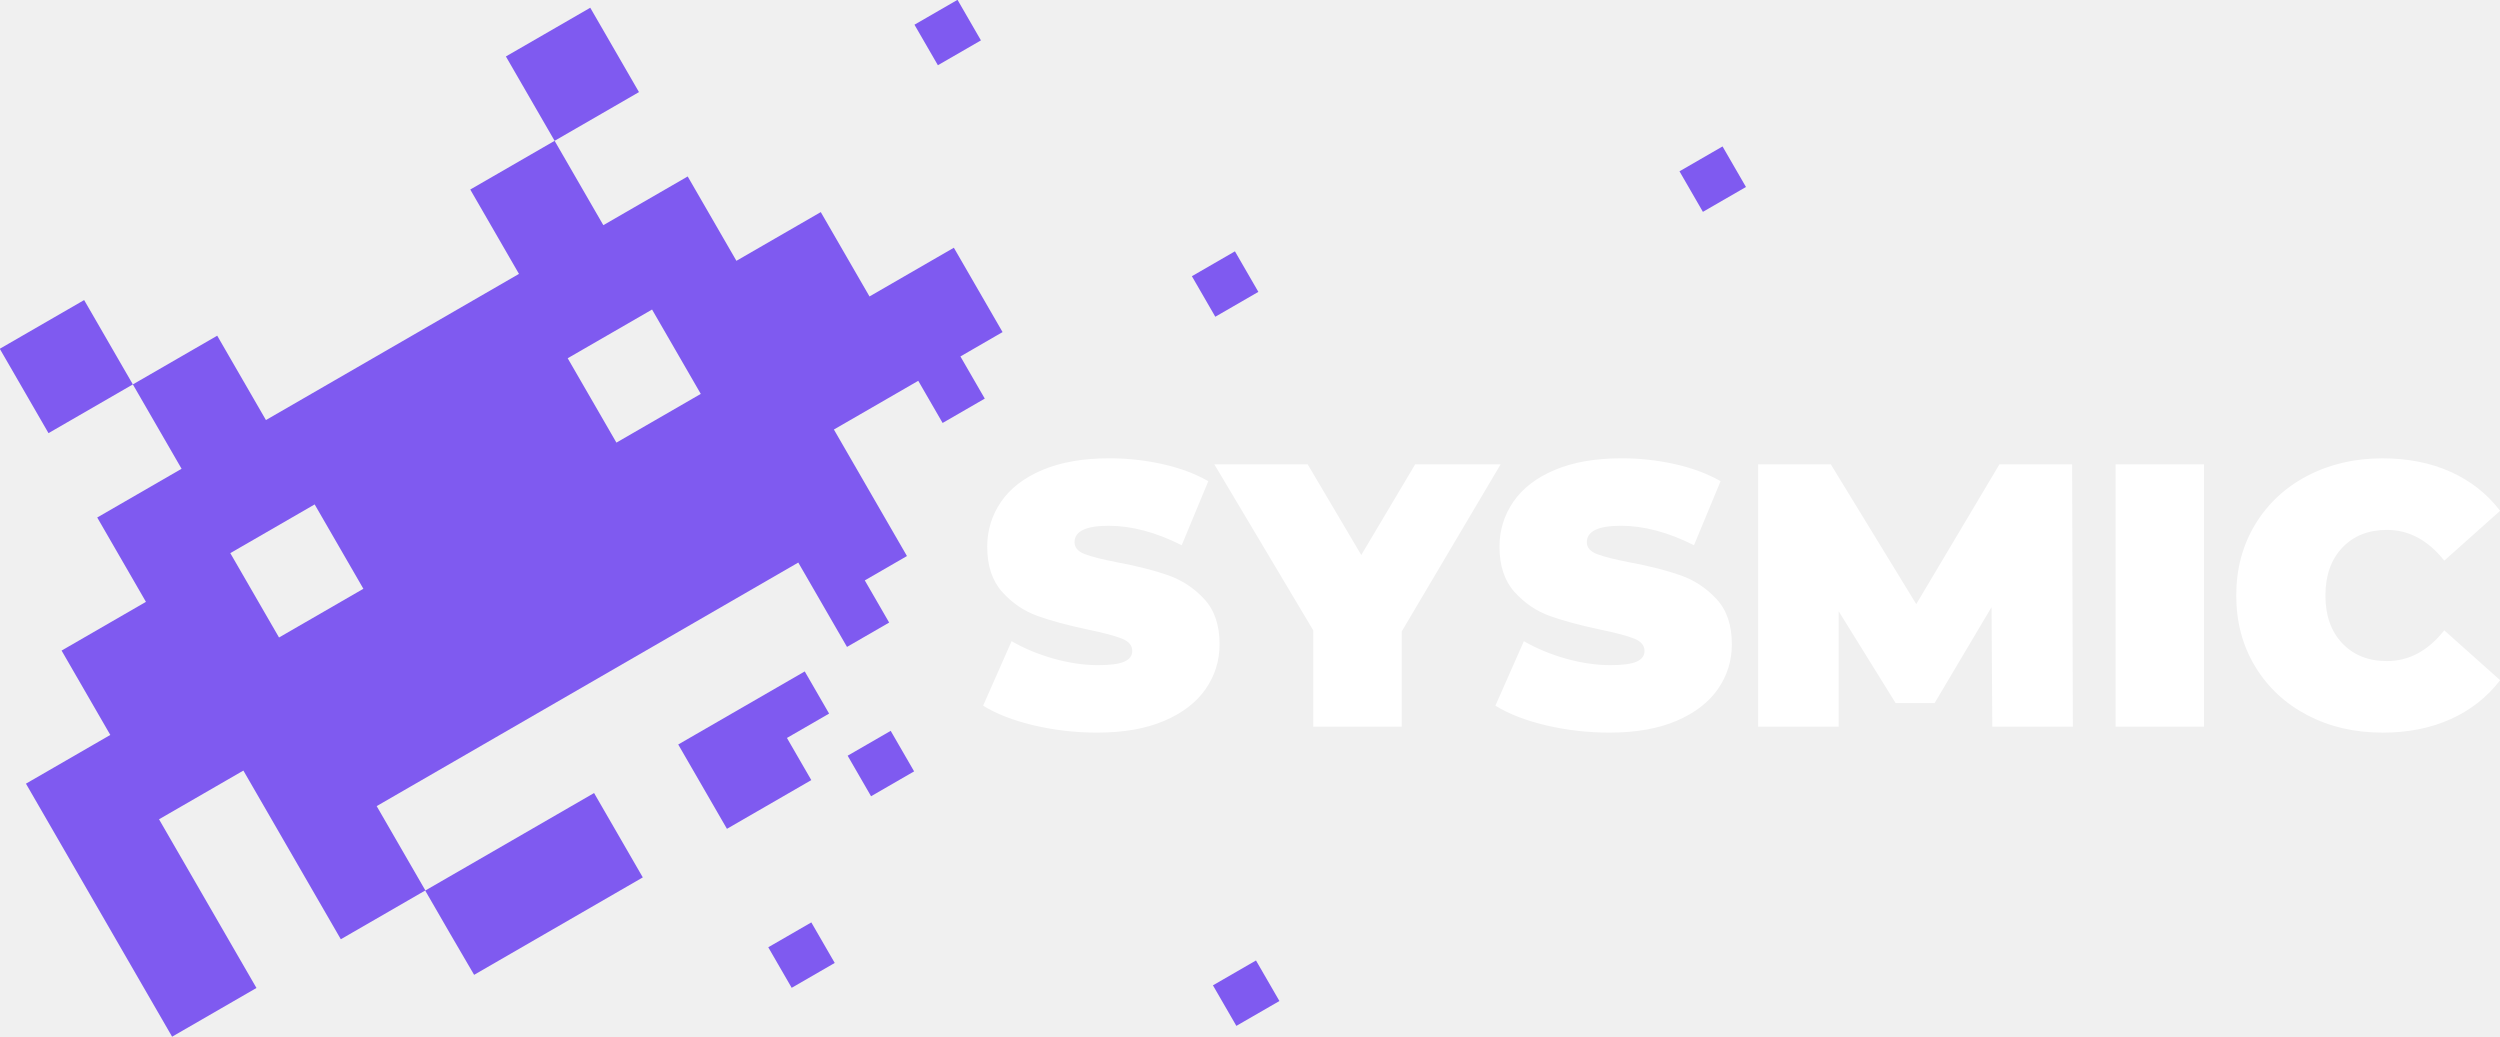
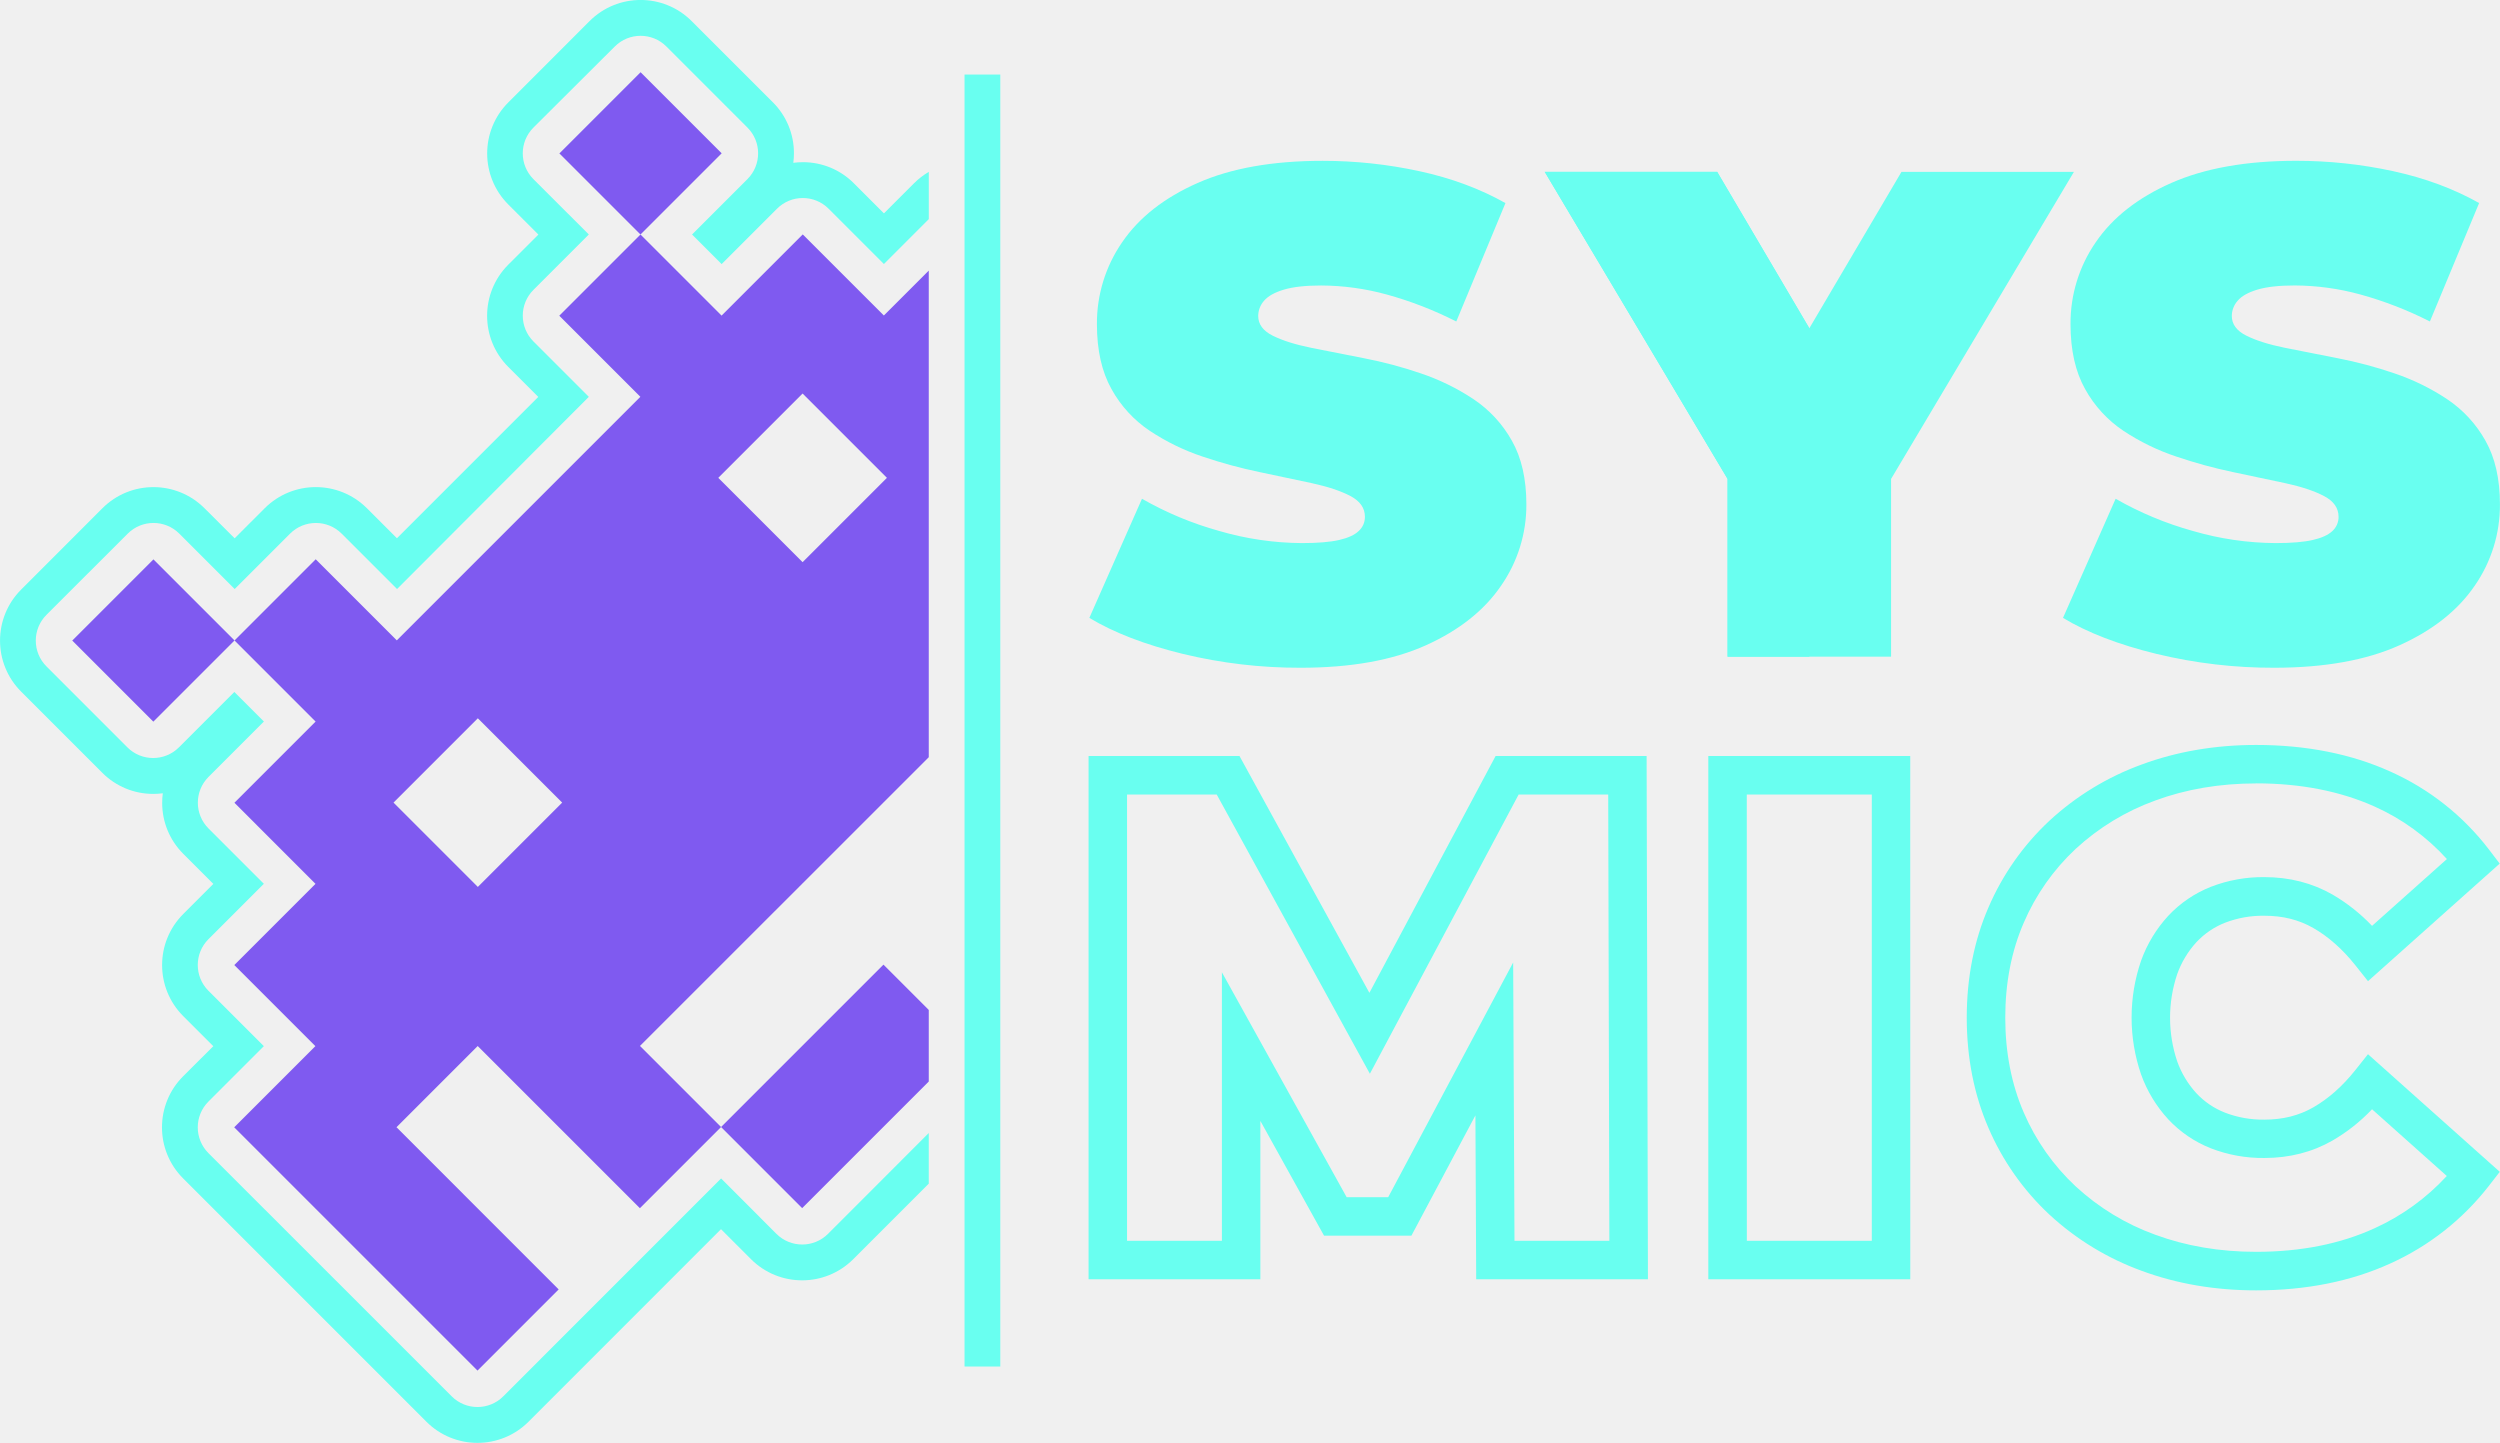
- <svg xmlns="http://www.w3.org/2000/svg" width="617.3" height="256" fill="none" stroke-linecap="square" stroke-miterlimit="10" version="1.1" viewBox="0 0 617.3 256" id="svg28">
-   <defs id="defs32" />
-   <clipPath id="clipPath6">
-     <path d="m0 0h960v720h-960z" id="path4" />
-   </clipPath>
-   <g fill="#000" id="g26">
-     <path d="m 270.974,180.9 q -8.057,0 -15.692,-1.792 -7.621,-1.807 -12.531,-4.865 l 7.034,-15.924 q 4.624,2.681 10.362,4.308 5.738,1.612 11.008,1.612 4.533,0 6.476,-0.873 1.943,-0.873 1.943,-2.635 0,-2.033 -2.546,-3.042 -2.546,-1.024 -8.374,-2.229 -7.486,-1.582 -12.482,-3.374 -5.001,-1.807 -8.705,-5.919 -3.705,-4.126 -3.705,-11.162 0,-6.115 3.419,-11.104 3.433,-5.001 10.227,-7.862 6.807,-2.876 16.521,-2.876 6.672,0 13.099,1.43 6.431,1.43 11.326,4.217 l -6.566,15.818 q -9.534,-4.804 -18.044,-4.804 -8.419,0 -8.419,4.067 0,1.943 2.5,2.922 2.5,0.964 8.238,2.078 7.395,1.386 12.482,3.192 5.087,1.806 8.841,5.874 3.751,4.067 3.751,11.104 0,6.115 -3.433,11.066 -3.419,4.94 -10.227,7.862 -6.793,2.907 -16.502,2.907 z m 75.136,-24.984 v 23.509 h -21.842 v -23.779 l -24.425,-40.994 h 23.047 l 13.234,22.391 13.311,-22.391 h 21.1 z m 51.356,24.984 q -8.057,0 -15.692,-1.792 -7.621,-1.807 -12.531,-4.865 l 7.034,-15.924 q 4.624,2.681 10.362,4.308 5.738,1.612 11.008,1.612 4.533,0 6.476,-0.873 1.943,-0.873 1.943,-2.635 0,-2.033 -2.546,-3.042 -2.546,-1.024 -8.373,-2.229 -7.486,-1.582 -12.482,-3.374 -5.001,-1.807 -8.705,-5.919 -3.705,-4.126 -3.705,-11.162 0,-6.115 3.419,-11.104 3.433,-5.001 10.227,-7.862 6.807,-2.876 16.521,-2.876 6.672,0 13.099,1.43 6.431,1.43 11.326,4.217 l -6.566,15.818 q -9.534,-4.804 -18.044,-4.804 -8.419,0 -8.419,4.067 0,1.943 2.5,2.922 2.5,0.964 8.238,2.078 7.395,1.386 12.482,3.192 5.087,1.806 8.841,5.874 3.751,4.067 3.751,11.104 0,6.115 -3.433,11.066 -3.419,4.94 -10.227,7.862 -6.793,2.907 -16.502,2.907 z m 94.471,-1.476 -0.181,-29.514 -14.063,23.692 h -9.624 l -14.063,-22.671 v 28.493 h -19.895 v -64.774 h 17.948 l 21.1,34.517 20.541,-34.517 h 17.948 l 0.181,64.774 z m 30.44,-64.774 h 21.842 v 64.774 h -21.842 z m 65.882,66.248 q -10.275,0 -18.507,-4.292 -8.223,-4.308 -12.907,-12.029 -4.669,-7.727 -4.669,-17.533 0,-9.822 4.669,-17.543 4.684,-7.727 12.907,-12.02 8.238,-4.308 18.507,-4.308 9.443,0 16.839,3.328 7.41,3.328 12.232,9.624 l -13.793,12.309 q -6.009,-7.591 -14.16,-7.591 -6.852,0 -11.027,4.397 -4.156,4.397 -4.156,11.808 0,7.395 4.156,11.788 4.172,4.397 11.027,4.397 8.148,0 14.16,-7.591 L 617.33,167.953 q -4.819,6.295 -12.232,9.624 -7.395,3.328 -16.839,3.328 z" id="path8" style="fill:#FFFFFF;fill-opacity:1;stroke-width:0.964" />
-     <path d="m111 230.3-6.014-10.41-20.83 12.03-24.06-41.65-20.83 12.03 24.06 41.65-20.83 12.03-36.09-62.48 20.83-12.03-12.03-20.83 20.83-12.03-12.03-20.83 20.83-12.03-12.03-20.83-20.83 12.03-12.03-20.83 20.83-12.03 12.03 20.83 20.83-12.03 12.03 20.83 62.48-36.09-12.03-20.83 20.83-12.03-12.03-20.83 20.83-12.03 12.03 20.83-20.83 12.03 12.03 20.83 20.83-12.03 12.03 20.83 20.83-12.03 12.03 20.83 20.83-12.03 12.03 20.83-10.41 6.014 6.014 10.41-10.41 6.014-6.014-10.41-20.83 12.03 18.04 31.24-10.41 6.014 6.014 10.41-10.41 6.014-12.03-20.83-104.1 60.14 12.03 20.83 41.65-24.06 12.03 20.83-41.65 24.06zm-27.29-95.34-6.014-10.41-20.83 12.03 12.03 20.83 20.83-12.03zm83.31-48.12-6.014-10.41-20.83 12.03 12.03 20.83 20.83-12.03zm6.462 107.4-6.014-10.41 31.24-18.04 6.014 10.41-10.41 6.014 6.014 10.41-20.83 12.03z" stroke-width=".401" id="path10" style="fill:#7f5af0;fill-opacity:1" />
-     <g transform="translate(-119.2 -222.3)" fill-rule="evenodd" id="g24" style="fill:#7f5af0;fill-opacity:1">
-       <path d="m533.9 264.6 10.63-6.141 5.783 10.01-10.63 6.141z" id="path12" style="fill:#7f5af0;fill-opacity:1" />
-       <path d="m413.5 290.5 10.63-6.141 5.783 10.01-10.63 6.141z" id="path14" style="fill:#7f5af0;fill-opacity:1" />
-       <path d="m418.7 465.6 10.63-6.141 5.783 10.01-10.63 6.141z" id="path16" style="fill:#7f5af0;fill-opacity:1" />
-       <path d="m328.5 408.9 10.63-6.141 5.783 10.01-10.63 6.141z" id="path18" style="fill:#7f5af0;fill-opacity:1" />
-       <path d="m345 228.4 10.63-6.141 5.783 10.01-10.63 6.141z" id="path20" style="fill:#7f5af0;fill-opacity:1" />
-       <path d="m308.9 456.2 10.63-6.141 5.783 10.01-10.63 6.141z" id="path22" style="fill:#7f5af0;fill-opacity:1" />
+ <svg xmlns="http://www.w3.org/2000/svg" viewBox="0 0 1624.41 937.5">
+   <defs>
+     <style>.cls-1{fill:#69fff0;}.cls-2{fill:#7f5af0;}</style>
+   </defs>
+   <g id="Calque_2" data-name="Calque 2">
+     <g id="Calque_1-2" data-name="Calque 1">
+       <path class="cls-1" d="M845.07,433.88a321.64,321.64,0,0,1-76.5-9q-36.9-9-60.75-23.4l34.2-77.4A218.54,218.54,0,0,0,792.19,345,195.75,195.75,0,0,0,846,352.88q15.28,0,24.07-2T882.87,345a12.21,12.21,0,0,0,4-9.22q0-8.55-9.45-13.5t-25-8.33q-15.53-3.37-34-7.2a315.76,315.76,0,0,1-37.13-10.12A144.7,144.7,0,0,1,747.19,280a77.9,77.9,0,0,1-25-27.23q-9.45-16.87-9.45-42.07a92.58,92.58,0,0,1,16.42-53.33q16.42-24.06,49-38.47t81.23-14.4a295.72,295.72,0,0,1,63,6.75q31,6.75,55.8,20.7l-31.95,76.95a241.24,241.24,0,0,0-45.23-17.55,163.94,163.94,0,0,0-42.52-5.85q-15.3,0-24.3,2.7t-12.83,7.2a14.94,14.94,0,0,0-3.82,9.9q0,8.1,9.45,12.82T852,226q15.53,3.15,34.2,6.75a277.58,277.58,0,0,1,37.13,9.9,145.92,145.92,0,0,1,34,16.65,78.51,78.51,0,0,1,25,27q9.45,16.65,9.45,41.4a91.8,91.8,0,0,1-16.43,52.87q-16.43,24.09-48.82,38.7T845.07,433.88Z" />
+       <path class="cls-1" d="M1477.71,433.88a321.7,321.7,0,0,1-76.5-9q-36.9-9-60.75-23.4l34.2-77.4A218.62,218.62,0,0,0,1424.84,345a195.68,195.68,0,0,0,53.77,7.88q15.3,0,24.08-2t12.82-5.85a12.21,12.21,0,0,0,4-9.22q0-8.55-9.45-13.5t-25-8.33q-15.53-3.37-34-7.2A315.6,315.6,0,0,1,1414,296.63a144.7,144.7,0,0,1-34.2-16.65,77.92,77.92,0,0,1-25-27.23q-9.45-16.87-9.45-42.07a92.52,92.52,0,0,1,16.43-53.33q16.42-24.06,49.05-38.47t81.22-14.4a295.72,295.72,0,0,1,63,6.75q31,6.75,55.8,20.7l-32,76.95a241.17,241.17,0,0,0-45.22-17.55,164,164,0,0,0-42.53-5.85q-15.3,0-24.3,2.7t-12.82,7.2a15,15,0,0,0-3.83,9.9q0,8.1,9.45,12.82t25,7.88q15.52,3.15,34.2,6.75a277.44,277.44,0,0,1,37.12,9.9,146,146,0,0,1,34,16.65,78.48,78.48,0,0,1,25,27q9.45,16.65,9.45,41.4A91.79,91.79,0,0,1,1608,380.55q-16.44,24.09-48.83,38.7T1477.71,433.88Z" />
+       <path class="cls-1" d="M1070.77,831.24H959.18l-.51-106.51-41.59,78.16H860.31l-41.37-74.56V831.24H707.32v-340h98.06l84.4,153.87,82-153.87h98.13Zm-86.71-25h61.64l-.74-290H986.77L890.1,697.68,790.57,516.24H732.32v290h61.62V631.75L875,777.89h27L983.2,625.4Z" />
+       <path class="cls-1" d="M1241.23,831.24H1110v-340h131.2Zm-106.2-25h81.2v-290H1135Z" />
+       <path class="cls-1" d="M1465.93,838.44c-26.56,0-51.57-4.27-74.32-12.7a177.56,177.56,0,0,1-60-36.56A167.51,167.51,0,0,1,1292,732.81c-9.34-21.57-14.08-45.65-14.08-71.57s4.74-50,14.08-71.56a167.61,167.61,0,0,1,39.61-56.37,177.78,177.78,0,0,1,60-36.56c22.75-8.43,47.76-12.71,74.32-12.71,32.55,0,61.91,5.83,87.28,17.32a165.47,165.47,0,0,1,64,50.59l7,9.2-85.57,76.38-8.24-10.36c-8.26-10.39-17.43-18.52-27.26-24.16-9.41-5.39-19.81-8-31.8-8a68.55,68.55,0,0,0-25.51,4.51,50.85,50.85,0,0,0-18.68,12.68A61.1,61.1,0,0,0,1414.65,633a89,89,0,0,0,0,56.59,61,61,0,0,0,12.48,20.76A50.79,50.79,0,0,0,1445.82,723a68.55,68.55,0,0,0,25.51,4.5c12,0,22.4-2.62,31.8-8,9.82-5.63,19-13.76,27.26-24.16l8.24-10.36,85.63,76.43-7.16,9.22a169.11,169.11,0,0,1-63.83,50.27C1527.88,832.53,1498.49,838.44,1465.93,838.44Zm0-329.4c-23.59,0-45.67,3.75-65.63,11.15a153,153,0,0,0-51.62,31.39,143,143,0,0,0-33.73,48c-8,18.42-12,39.16-12,61.63s4,43.22,12,61.64a142.67,142.67,0,0,0,33.73,48,152.73,152.73,0,0,0,51.62,31.4c20,7.39,42,11.14,65.63,11.14,28.94,0,54.81-5.14,76.91-15.28a145.36,145.36,0,0,0,47-34l-48.57-43.35a114.88,114.88,0,0,1-25.7,20.33c-13.1,7.52-28,11.33-44.24,11.33a93.21,93.21,0,0,1-34.79-6.29,76.24,76.24,0,0,1-27.67-18.82,85.9,85.9,0,0,1-17.67-29.18,113.76,113.76,0,0,1,0-73.91,85.93,85.93,0,0,1,17.67-29.18,76.28,76.28,0,0,1,27.67-18.82,93.21,93.21,0,0,1,34.79-6.3c16.24,0,31.12,3.82,44.24,11.33a115.79,115.79,0,0,1,25.7,20.34l48.64-43.41a141.33,141.33,0,0,0-47-34.12C1520.79,514.12,1494.89,509,1465.93,509Z" />
+       <rect class="cls-1" x="626.72" y="48.44" width="23.24" height="839.48" transform="translate(1276.68 936.36) rotate(180)" />
+       <path class="cls-2" d="M574.29,205,521.6,152.32l-52.75,52.75-52.69-52.69L363.4,205.14l52.69,52.69L257.83,416.09,205.14,363.4l-52.76,52.76,52.69,52.69L152.32,521.6,205,574.29l-52.76,52.76,52.69,52.69-52.75,52.75L310.26,890.56,363,837.81,257.63,732.43l52.76-52.76L415.77,785.05l52.75-52.75-52.69-52.69L603.48,492V175.82ZM310.48,576.29,255.7,521.5l54.78-54.78,54.79,54.78ZM466.72,310.48,521.5,255.7l54.79,54.78L521.5,365.27Z" />
+       <rect class="cls-2" x="378.89" y="62.4" width="74.61" height="74.51" transform="translate(51.43 323.48) rotate(-45)" />
+       <rect class="cls-2" x="62.36" y="378.93" width="74.61" height="74.51" transform="translate(-265.1 192.37) rotate(-45)" />
+       <polygon class="cls-2" points="574.03 626.79 468.52 732.3 521.21 784.99 603.48 702.72 603.48 656.24 574.03 626.79" />
+       <path class="cls-1" d="M603.48,736.19,538,801.72a23.72,23.72,0,0,1-33.5,0l-35.95-36L327,907.3a23.7,23.7,0,0,1-33.49,0L135.43,749.25a23.7,23.7,0,0,1,0-33.49l36-36-36-36a23.72,23.72,0,0,1,0-33.5l36-36-35.95-35.95a23.7,23.7,0,0,1,0-33.49l36-36-19.22-19.22-36,36a23.7,23.7,0,0,1-33.49,0L30.18,433a23.7,23.7,0,0,1,0-33.49L83,346.73a23.7,23.7,0,0,1,33.49,0l36,36,36-36a23.73,23.73,0,0,1,33.5,0l36,36L382.6,257.85l-36-36a23.73,23.73,0,0,1,0-33.5l36-36-36-35.95a23.7,23.7,0,0,1,0-33.49L399.49,30.2a23.7,23.7,0,0,1,33.49,0l52.69,52.69a23.7,23.7,0,0,1,0,33.49l-36,36,19.22,19.22,36-36a23.7,23.7,0,0,1,33.49,0l35.95,35.95,29.17-29.17V111.68a47.25,47.25,0,0,0-9.6,7.4l-19.55,19.55-19.52-19.52a46.56,46.56,0,0,0-33.18-13.73,48.72,48.72,0,0,0-6.18.4,48.72,48.72,0,0,0,.4-6.18,46.56,46.56,0,0,0-13.73-33.18L449.43,13.73a46.93,46.93,0,0,0-66.38,0L330.3,66.52a46.93,46.93,0,0,0,0,66.38l19.52,19.52L330.23,172a47,47,0,0,0,0,66.38l19.52,19.52-91.84,91.84-19.52-19.52a47,47,0,0,0-66.38,0l-19.55,19.55L132.9,330.26a46.93,46.93,0,0,0-66.38,0L13.77,383.05a46.93,46.93,0,0,0,0,66.38l52.69,52.69A46.56,46.56,0,0,0,99.6,515.85a48.72,48.72,0,0,0,6.18-.4,48.72,48.72,0,0,0-.4,6.18,46.56,46.56,0,0,0,13.73,33.18l19.52,19.52-19.55,19.55a46.93,46.93,0,0,0,0,66.38l19.52,19.52L119,699.32a46.93,46.93,0,0,0,0,66.38L277.05,923.77a46.93,46.93,0,0,0,66.38,0L468.48,798.68,488,818.2a47,47,0,0,0,66.38,0l49.1-49.11Z" />
+       <polygon class="cls-1" points="1175.63 426.68 1175.63 213.26 1175.62 213.28 1115.77 111.68 1003.72 111.68 1122.52 311.18 1122.52 426.68 1175.63 426.68" />
+       <polygon class="cls-1" points="1235.5 111.68 1175.65 213.28 1175.63 213.26 1175.62 213.28 1115.77 111.68 1003.72 111.68 1122.52 311.18 1122.52 426.68 1175.63 426.68 1228.75 426.68 1228.75 311.18 1347.55 111.68 1235.5 111.68" />
    </g>
  </g>
</svg>
